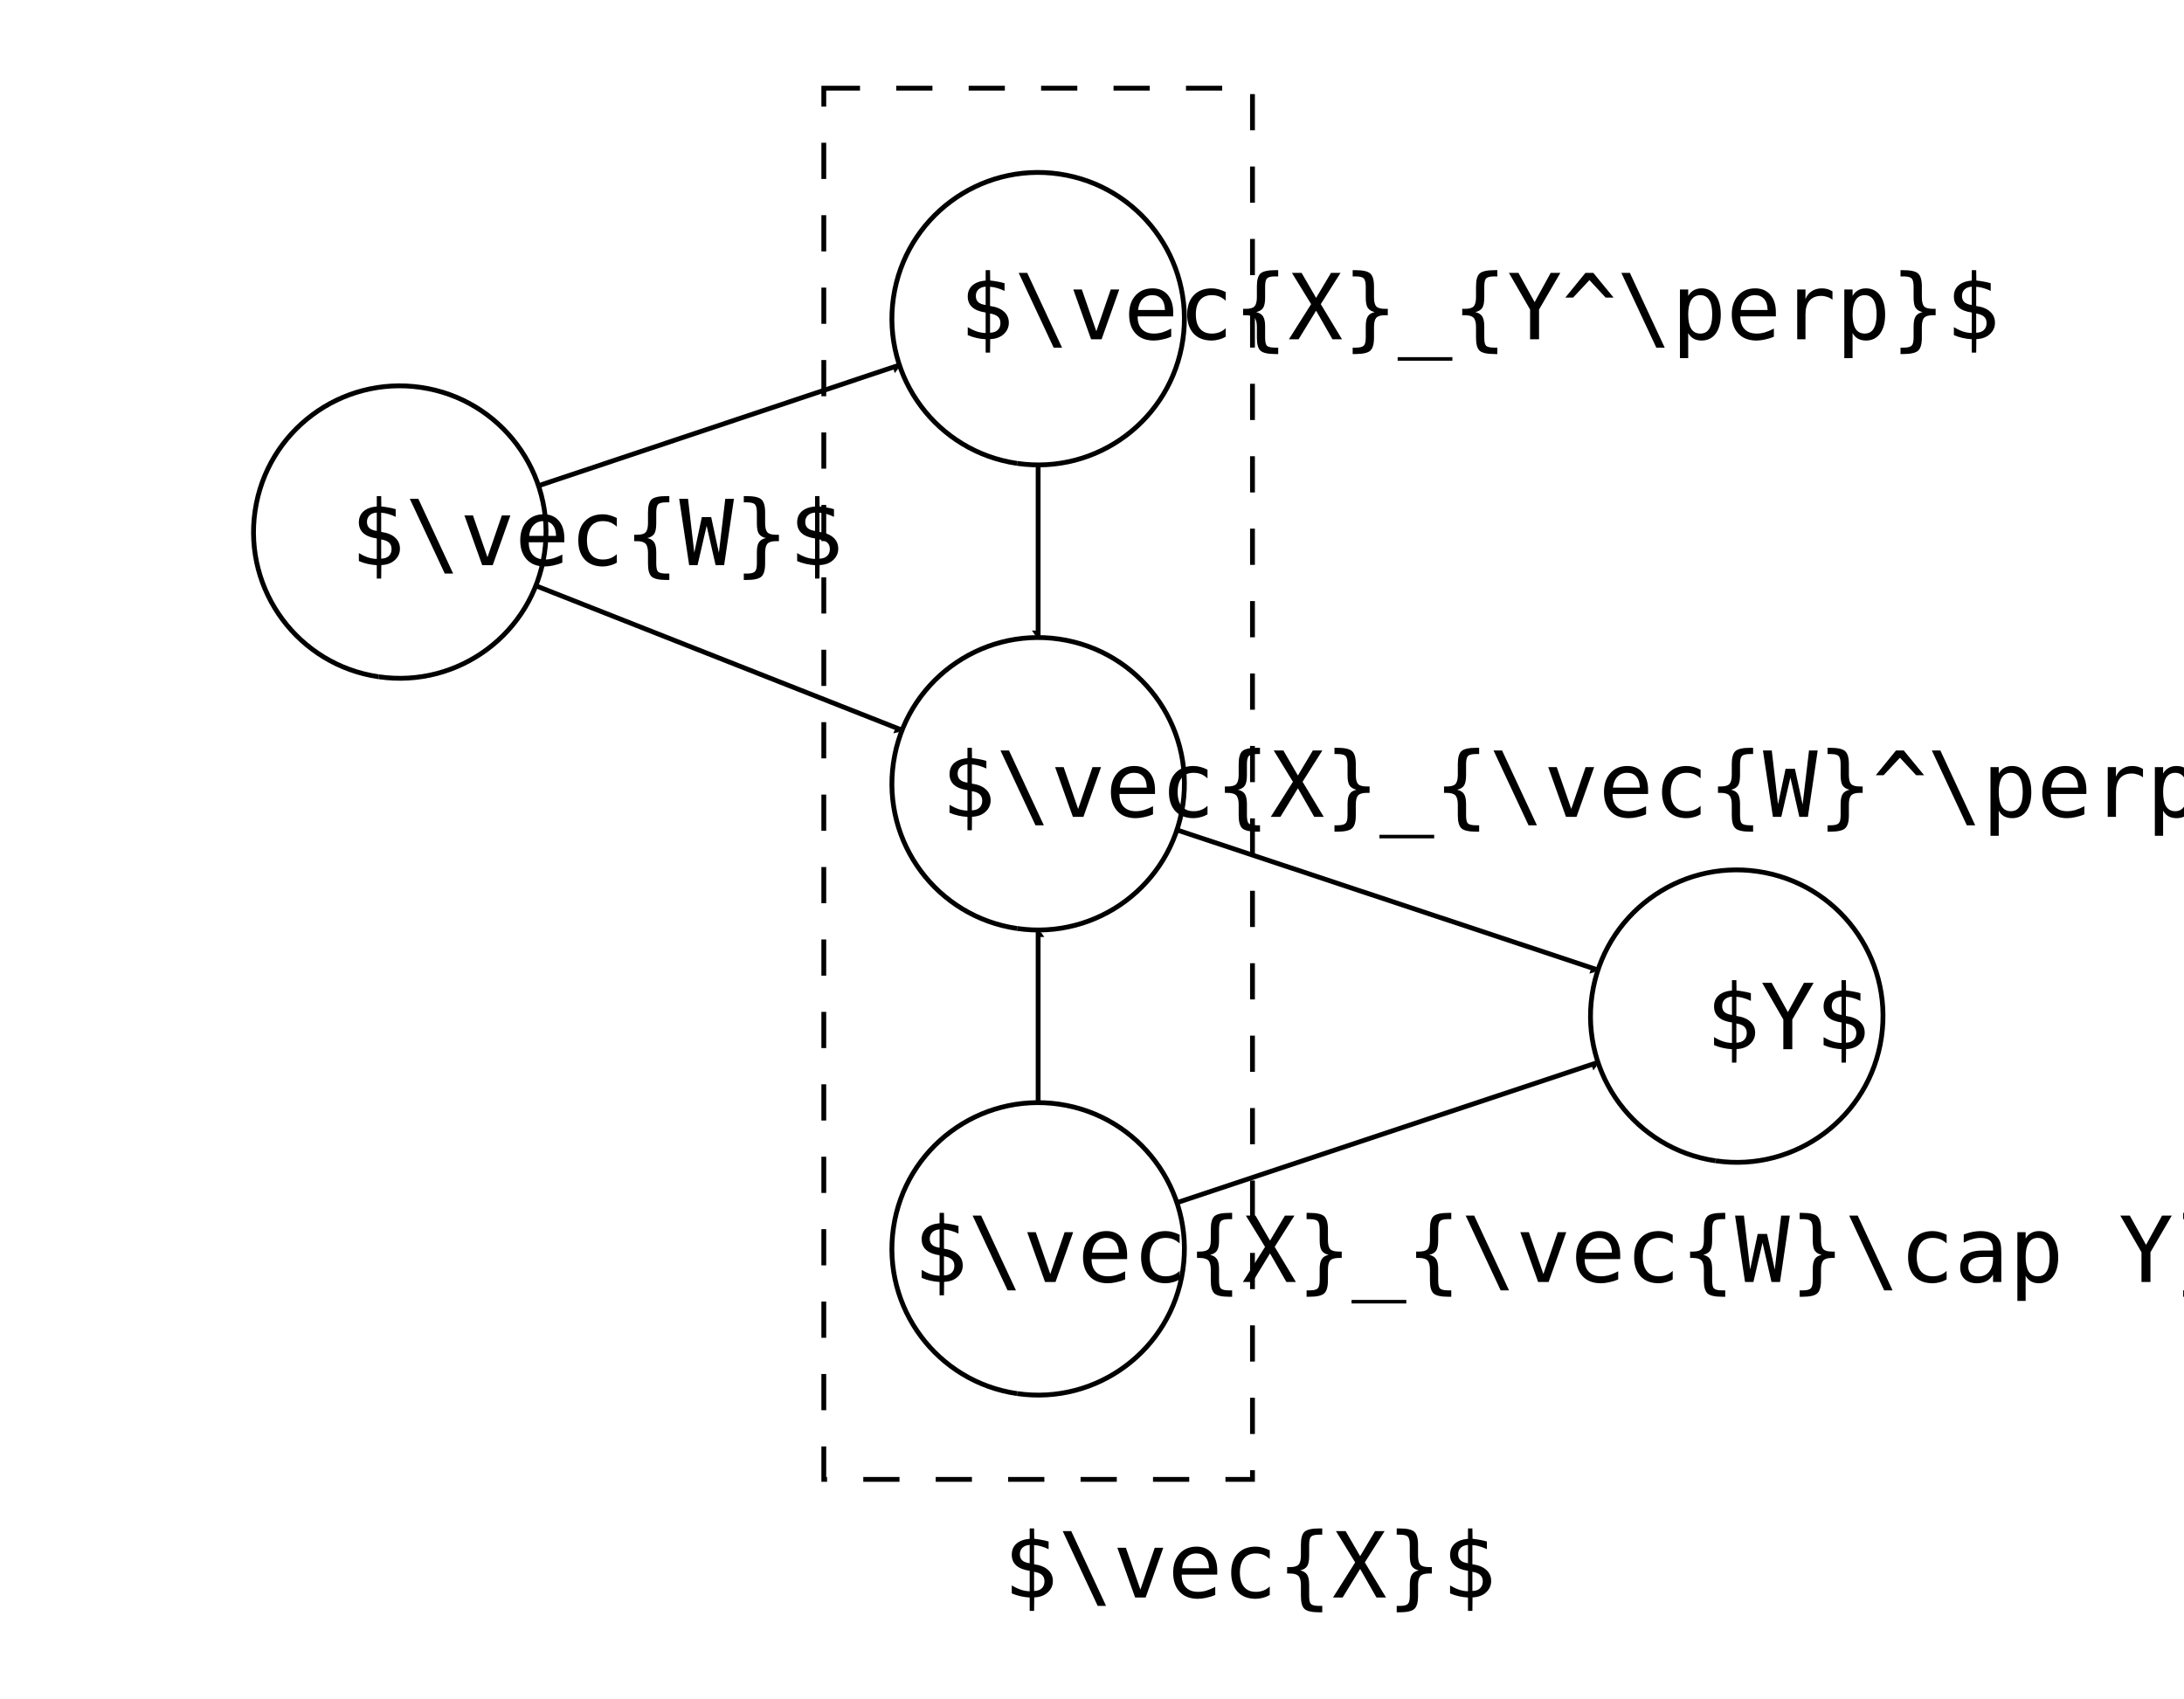
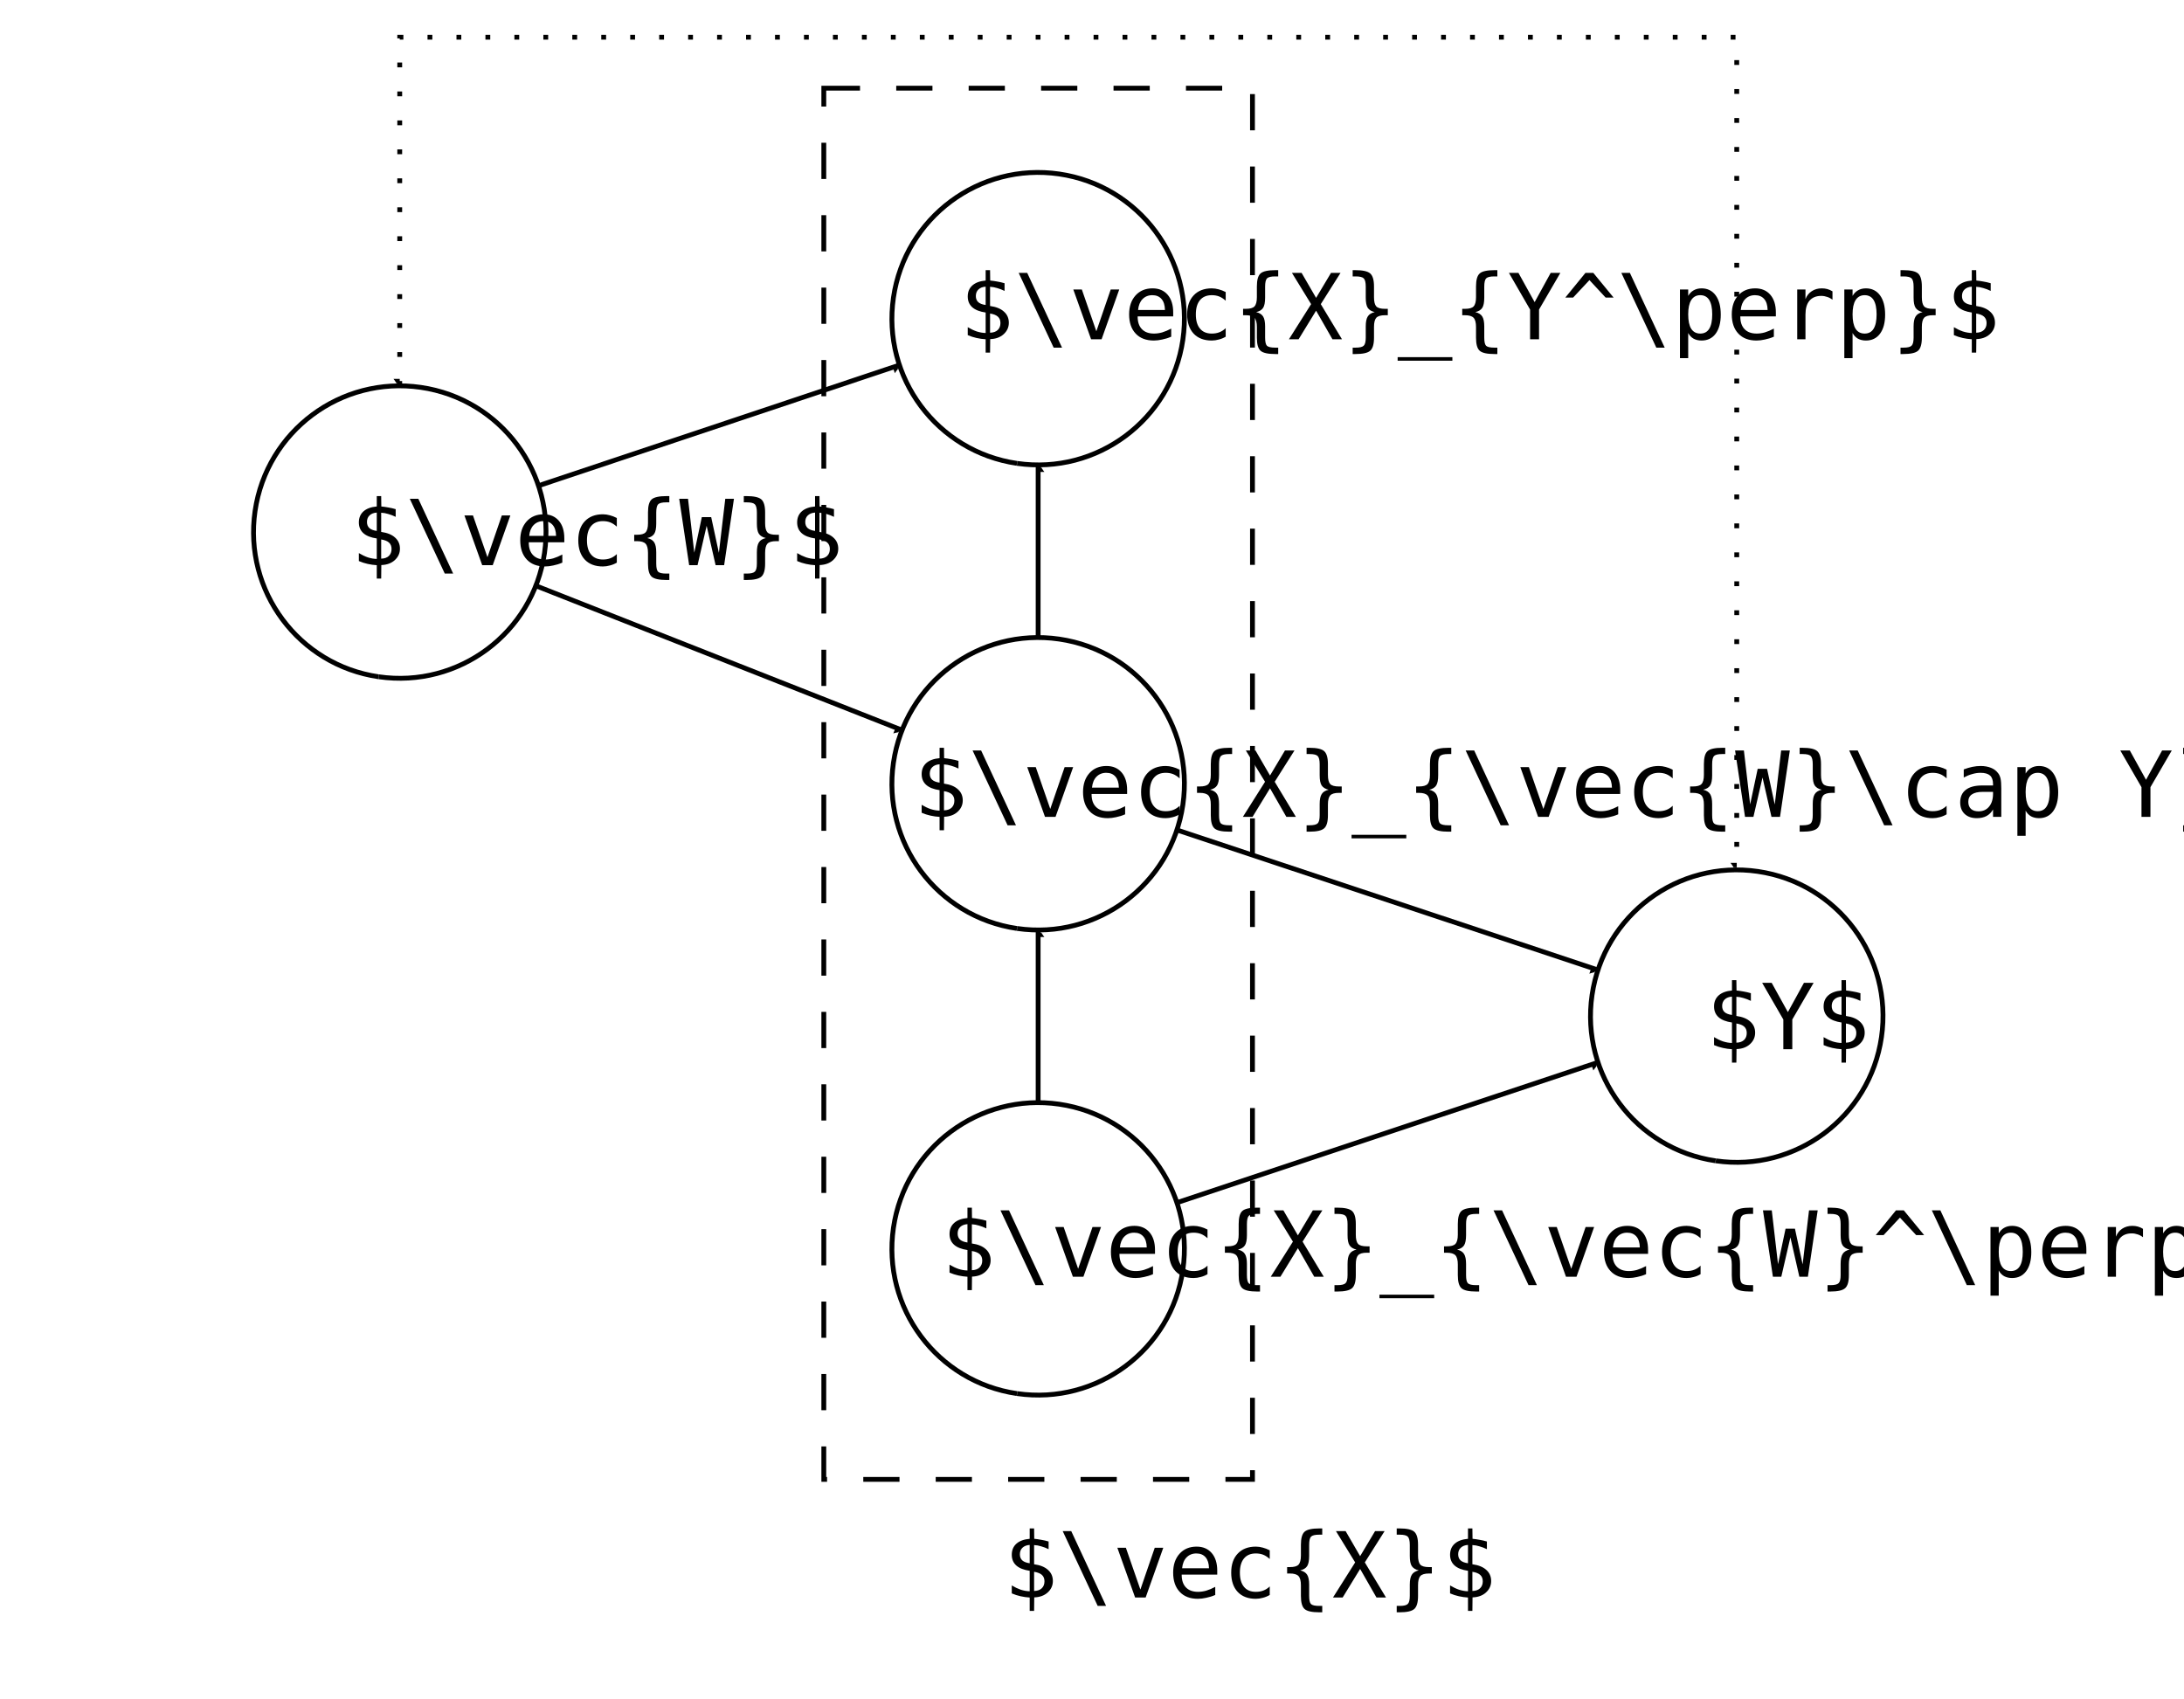
<svg xmlns="http://www.w3.org/2000/svg" width="180pt" height="140pt" viewBox="0 0 63.5 49.389" version="1.1" id="svg1">
  <defs id="defs1">
    <linearGradient id="swatch17">
      <stop style="stop-color:#332288;stop-opacity:1;" offset="0" id="stop17" />
    </linearGradient>
    <linearGradient id="swatch16">
      <stop style="stop-color:#882255;stop-opacity:1;" offset="0" id="stop16" />
    </linearGradient>
    <linearGradient id="swatch15">
      <stop style="stop-color:#117733;stop-opacity:1;" offset="0" id="stop15" />
    </linearGradient>
    <linearGradient id="swatch14">
      <stop style="stop-color:#aa4499;stop-opacity:1;" offset="0" id="stop14" />
    </linearGradient>
    <linearGradient id="swatch13">
      <stop style="stop-color:#44aa99;stop-opacity:1;" offset="0" id="stop13" />
    </linearGradient>
    <linearGradient id="swatch12">
      <stop style="stop-color:#cc6677;stop-opacity:1;" offset="0" id="stop12" />
    </linearGradient>
    <linearGradient id="swatch11">
      <stop style="stop-color:#88ccee;stop-opacity:1;" offset="0" id="stop11" />
    </linearGradient>
    <linearGradient id="swatch10">
      <stop style="stop-color:#ddcc77;stop-opacity:1;" offset="0" id="stop10" />
    </linearGradient>
    <linearGradient id="swatch9">
      <stop style="stop-color:#cc79a7;stop-opacity:0.2;" offset="0" id="stop9" />
    </linearGradient>
    <linearGradient id="swatch8">
      <stop style="stop-color:#d55e00;stop-opacity:0.2;" offset="0" id="stop8" />
    </linearGradient>
    <linearGradient id="swatch7">
      <stop style="stop-color:#0072b2;stop-opacity:0.2;" offset="0" id="stop7" />
    </linearGradient>
    <linearGradient id="swatch6">
      <stop style="stop-color:#f0e442;stop-opacity:0.26;" offset="0" id="stop6" />
    </linearGradient>
    <linearGradient id="swatch5">
      <stop style="stop-color:#009e73;stop-opacity:0.2;" offset="0" id="stop5" />
    </linearGradient>
    <linearGradient id="swatch4">
      <stop style="stop-color:#56b4e9;stop-opacity:0.2;" offset="0" id="stop4" />
    </linearGradient>
    <linearGradient id="swatch3">
      <stop style="stop-color:#e69f00;stop-opacity:0.2;" offset="0" id="stop3" />
    </linearGradient>
    <linearGradient id="swatch2">
      <stop style="stop-color:#ffffff;stop-opacity:1;" offset="0" id="stop2" />
    </linearGradient>
    <linearGradient id="swatch1" gradientTransform="matrix(0.6609478,0,0,0.6609478,0.02499579,6.638266)">
      <stop style="stop-color:#000000;stop-opacity:1;" offset="0" id="stop1" />
    </linearGradient>
    <marker id="tikz-arrow-0.53080004" orient="auto-start-reverse" refX="1.45" refY="0" markerWidth="0.911" markerHeight="1.69">
      <g transform="scale(2.153529)" id="g1">
        <path style="fill:none;stroke:#000000;stroke-width:0.6;stroke-linecap:round;stroke-linejoin:round;stroke-miterlimit:10;stroke-dasharray:none;stroke-opacity:1" d="M -1.554,2.072 C -1.425,1.295 0,0.13 0.389,0 0,-0.13 -1.425,-1.295 -1.554,-2.072" id="path1-2" />
      </g>
    </marker>
    <marker id="tikz-arrow-0.53080004-2" orient="auto-start-reverse" refX="0.45" refY="0" markerWidth="0.911" markerHeight="1.69">
      <g transform="scale(2.153529)" id="g1-9">
        <path style="fill:none;stroke:#000000;stroke-width:0.6;stroke-linecap:round;stroke-linejoin:round;stroke-miterlimit:10;stroke-dasharray:none;stroke-opacity:1" d="M -1.554,2.072 C -1.425,1.295 0,0.13 0.389,0 0,-0.13 -1.425,-1.295 -1.554,-2.072" id="path1-10" />
      </g>
    </marker>
    <marker id="tikz-arrow-0.53080004-0" orient="auto-start-reverse" refX="0.45" refY="0" markerWidth="0.911" markerHeight="1.69">
      <g transform="scale(2.153529)" id="g1-0">
        <path style="fill:none;stroke:#000000;stroke-width:0.6;stroke-linecap:round;stroke-linejoin:round;stroke-miterlimit:10;stroke-dasharray:none;stroke-opacity:1" d="M -1.554,2.072 C -1.425,1.295 0,0.13 0.389,0 0,-0.13 -1.425,-1.295 -1.554,-2.072" id="path1-3" />
      </g>
    </marker>
    <marker id="tikz-arrow-0.53080004-9" orient="auto-start-reverse" refX="0.45" refY="0" markerWidth="0.911" markerHeight="1.69">
      <g transform="scale(2.153529)" id="g1-8">
        <path style="fill:none;stroke:#000000;stroke-width:0.6;stroke-linecap:round;stroke-linejoin:round;stroke-miterlimit:10;stroke-dasharray:none;stroke-opacity:1" d="M -1.554,2.072 C -1.425,1.295 0,0.13 0.389,0 0,-0.13 -1.425,-1.295 -1.554,-2.072" id="path1-69" />
      </g>
    </marker>
    <marker id="tikz-arrow-0.53080004-6" orient="auto-start-reverse" refX="0.45" refY="0" markerWidth="0.911" markerHeight="1.69">
      <g transform="scale(2.153529)" id="g1-4">
        <path style="fill:none;stroke:#000000;stroke-width:0.6;stroke-linecap:round;stroke-linejoin:round;stroke-miterlimit:10;stroke-dasharray:none;stroke-opacity:1" d="M -1.554,2.072 C -1.425,1.295 0,0.13 0.389,0 0,-0.13 -1.425,-1.295 -1.554,-2.072" id="path1-4" />
      </g>
    </marker>
    <marker id="tikz-arrow-0.53080004-03" orient="auto-start-reverse" refX="0.45" refY="0" markerWidth="0.911" markerHeight="1.69">
      <g transform="scale(2.153529)" id="g1-1">
        <path style="fill:none;stroke:#000000;stroke-width:0.6;stroke-linecap:round;stroke-linejoin:round;stroke-miterlimit:10;stroke-dasharray:none;stroke-opacity:1" d="M -1.554,2.072 C -1.425,1.295 0,0.13 0.389,0 0,-0.13 -1.425,-1.295 -1.554,-2.072" id="path1-15" />
      </g>
    </marker>
    <marker id="tikz-arrow-0.53080004-4" orient="auto-start-reverse" refX="0.45" refY="0" markerWidth="0.911" markerHeight="1.69">
      <g transform="scale(2.153529)" id="g1-93">
        <path style="fill:none;stroke:#000000;stroke-width:0.6;stroke-linecap:round;stroke-linejoin:round;stroke-miterlimit:10;stroke-dasharray:none;stroke-opacity:1" d="M -1.554,2.072 C -1.425,1.295 0,0.13 0.389,0 0,-0.13 -1.425,-1.295 -1.554,-2.072" id="path1-0" />
      </g>
    </marker>
+     <marker id="tikz-arrow-0.53080004-7" orient="auto-start-reverse" refX="0.45" refY="0" markerWidth="0.911" markerHeight="1.69">
+       <g transform="scale(2.153529)" id="g1-13">
+         <path style="fill:none;stroke:#000000;stroke-width:0.6;stroke-linecap:round;stroke-linejoin:round;stroke-miterlimit:10;stroke-dasharray:none;stroke-opacity:1" d="M -1.554,2.072 C -1.425,1.295 0,0.13 0.389,0 0,-0.13 -1.425,-1.295 -1.554,-2.072" id="path1-8" />
+       </g>
+     </marker>
+     <marker id="tikz-arrow-0.53080004-1" orient="auto-start-reverse" refX="0.45" refY="0" markerWidth="0.911" markerHeight="1.69">
+       <g transform="scale(2.153529)" id="g1-5">
+         <path style="fill:none;stroke:#000000;stroke-width:0.6;stroke-linecap:round;stroke-linejoin:round;stroke-miterlimit:10;stroke-dasharray:none;stroke-opacity:1" d="M -1.554,2.072 C -1.425,1.295 0,0.13 0.389,0 0,-0.13 -1.425,-1.295 -1.554,-2.072" id="path1-35" />
+       </g>
+     </marker>
+     <marker id="tikz-arrow-0.53080004-3" orient="auto-start-reverse" refX="0.45" refY="0" markerWidth="0.911" markerHeight="1.69">
+       <g transform="scale(2.153529)" id="g1-80">
+         <path style="fill:none;stroke:#000000;stroke-width:0.6;stroke-linecap:round;stroke-linejoin:round;stroke-miterlimit:10;stroke-dasharray:none;stroke-opacity:1" d="M -1.554,2.072 C -1.425,1.295 0,0.13 0.389,0 0,-0.13 -1.425,-1.295 -1.554,-2.072" id="path1-24" />
+       </g>
+     </marker>
  </defs>
  <g id="layer1">
    <path style="font-variation-settings:normal;opacity:1;vector-effect:none;fill:none;fill-opacity:1;fill-rule:evenodd;stroke:#000000;stroke-width:0.14;stroke-linecap:butt;stroke-linejoin:miter;stroke-miterlimit:4;stroke-dasharray:none;stroke-dashoffset:0;stroke-opacity:1;-inkscape-stroke:none;marker-start:none;marker-end:none;stop-color:#000000;stop-opacity:1" id="path1" d="m 11.008,19.679 a 4.252,4.252 0 0 1 -3.592,-4.821 4.252,4.252 0 0 1 4.82,-3.594 4.252,4.252 0 0 1 3.595,4.819 4.252,4.252 0 0 1 -4.818,3.596" />
    <text xml:space="preserve" style="font-style:normal;font-variant:normal;font-weight:normal;font-stretch:normal;font-size:10px;line-height:normal;font-family:monospace;-inkscape-font-specification:'monospace, Normal';font-variant-ligatures:normal;font-variant-position:normal;font-variant-caps:normal;font-variant-numeric:normal;font-variant-alternates:normal;font-variant-east-asian:normal;font-feature-settings:normal;font-variation-settings:normal;text-indent:0;text-align:start;text-decoration-line:none;text-decoration-style:solid;text-decoration-color:#000000;letter-spacing:normal;word-spacing:normal;text-transform:none;writing-mode:lr-tb;direction:ltr;text-orientation:mixed;dominant-baseline:auto;baseline-shift:baseline;text-anchor:start;white-space:normal;shape-padding:0;shape-margin:0;inline-size:0;opacity:1;vector-effect:none;fill:#000000;fill-opacity:1;stroke:none;stroke-width:1;stroke-linecap:butt;stroke-linejoin:miter;stroke-miterlimit:4;stroke-dasharray:none;stroke-dashoffset:0;stroke-opacity:1;-inkscape-stroke:none;stop-color:#000000;stop-opacity:1" x="98.741" y="75.508" id="text1" transform="matrix(0.2645833,0,0,0.2645833,-15.93565,-3.543667)">
      <tspan id="tspan1" x="98.741" y="75.508">$\vec{W}$</tspan>
    </text>
    <path style="font-variation-settings:normal;vector-effect:none;fill:none;fill-opacity:1;fill-rule:evenodd;stroke:#000000;stroke-width:0.14;stroke-linecap:butt;stroke-linejoin:miter;stroke-miterlimit:4;stroke-dasharray:none;stroke-dashoffset:0;stroke-opacity:1;-inkscape-stroke:none;marker-start:none;marker-end:none;stop-color:#000000" id="path1-7" d="m 49.881,33.754 a 4.252,4.252 0 0 1 -3.592,-4.821 4.252,4.252 0 0 1 4.82,-3.594 4.252,4.252 0 0 1 3.595,4.819 4.252,4.252 0 0 1 -4.818,3.596" />
    <text xml:space="preserve" style="font-style:normal;font-variant:normal;font-weight:normal;font-stretch:normal;font-size:10px;line-height:normal;font-family:monospace;-inkscape-font-specification:'monospace, Normal';font-variant-ligatures:normal;font-variant-position:normal;font-variant-caps:normal;font-variant-numeric:normal;font-variant-alternates:normal;font-variant-east-asian:normal;font-feature-settings:normal;font-variation-settings:normal;text-indent:0;text-align:start;text-decoration-line:none;text-decoration-style:solid;text-decoration-color:#000000;letter-spacing:normal;word-spacing:normal;text-transform:none;writing-mode:lr-tb;direction:ltr;text-orientation:mixed;dominant-baseline:auto;baseline-shift:baseline;text-anchor:start;white-space:normal;shape-padding:0;shape-margin:0;inline-size:0;vector-effect:none;fill:#000000;fill-opacity:1;stroke:none;stroke-width:1;stroke-linecap:butt;stroke-linejoin:miter;stroke-miterlimit:4;stroke-dasharray:none;stroke-dashoffset:0;stroke-opacity:1;-inkscape-stroke:none;stop-color:#000000" x="98.741" y="75.508" id="text1-1" transform="matrix(0.2645833,0,0,0.2645833,23.46677,10.53088)">
      <tspan id="tspan1-93" x="98.741" y="75.508">$Y$</tspan>
    </text>
-     <text xml:space="preserve" style="font-style:normal;font-variant:normal;font-weight:normal;font-stretch:normal;font-size:10px;line-height:normal;font-family:monospace;-inkscape-font-specification:'monospace, Normal';font-variant-ligatures:normal;font-variant-position:normal;font-variant-caps:normal;font-variant-numeric:normal;font-variant-alternates:normal;font-variant-east-asian:normal;font-feature-settings:normal;font-variation-settings:normal;text-indent:0;text-align:start;text-decoration-line:none;text-decoration-style:solid;text-decoration-color:#000000;letter-spacing:normal;word-spacing:normal;text-transform:none;writing-mode:lr-tb;direction:ltr;text-orientation:mixed;dominant-baseline:auto;baseline-shift:baseline;text-anchor:start;white-space:normal;shape-padding:0;shape-margin:0;inline-size:0;vector-effect:none;fill:#000000;fill-opacity:1;stroke:none;stroke-width:1;stroke-linecap:butt;stroke-linejoin:miter;stroke-miterlimit:4;stroke-dasharray:none;stroke-dashoffset:0;stroke-opacity:1;-inkscape-stroke:none;stop-color:#000000" x="98.741" y="75.508" id="text1-7" transform="matrix(0.2645833,0,0,0.2645833,1.238436,3.775151)">
+     <text xml:space="preserve" style="font-style:normal;font-variant:normal;font-weight:normal;font-stretch:normal;font-size:10px;line-height:normal;font-family:monospace;-inkscape-font-specification:'monospace, Normal';font-variant-ligatures:normal;font-variant-position:normal;font-variant-caps:normal;font-variant-numeric:normal;font-variant-alternates:normal;font-variant-east-asian:normal;font-feature-settings:normal;font-variation-settings:normal;text-indent:0;text-align:start;text-decoration-line:none;text-decoration-style:solid;text-decoration-color:#000000;letter-spacing:normal;word-spacing:normal;text-transform:none;writing-mode:lr-tb;direction:ltr;text-orientation:mixed;dominant-baseline:auto;baseline-shift:baseline;text-anchor:start;white-space:normal;shape-padding:0;shape-margin:0;inline-size:0;vector-effect:none;fill:#000000;fill-opacity:1;stroke:none;stroke-width:1;stroke-linecap:butt;stroke-linejoin:miter;stroke-miterlimit:4;stroke-dasharray:none;stroke-dashoffset:0;stroke-opacity:1;-inkscape-stroke:none;stop-color:#000000" x="98.741" y="75.508" id="text1-7" transform="matrix(0.2645833,0,0,0.2645833,1.238436,17.1469)">
      <tspan id="tspan1-9" x="98.741" y="75.508">$\vec{X}_{\vec{W}^\perp}$</tspan>
    </text>
-     <text xml:space="preserve" style="font-style:normal;font-variant:normal;font-weight:normal;font-stretch:normal;font-size:10px;line-height:normal;font-family:monospace;-inkscape-font-specification:'monospace, Normal';font-variant-ligatures:normal;font-variant-position:normal;font-variant-caps:normal;font-variant-numeric:normal;font-variant-alternates:normal;font-variant-east-asian:normal;font-feature-settings:normal;font-variation-settings:normal;text-indent:0;text-align:start;text-decoration-line:none;text-decoration-style:solid;text-decoration-color:#000000;letter-spacing:normal;word-spacing:normal;text-transform:none;writing-mode:lr-tb;direction:ltr;text-orientation:mixed;dominant-baseline:auto;baseline-shift:baseline;text-anchor:start;white-space:normal;shape-padding:0;shape-margin:0;inline-size:0;vector-effect:none;fill:#000000;fill-opacity:1;stroke:none;stroke-width:1;stroke-linecap:butt;stroke-linejoin:miter;stroke-miterlimit:4;stroke-dasharray:none;stroke-dashoffset:0;stroke-opacity:1;-inkscape-stroke:none;stop-color:#000000" x="98.741" y="75.508" id="text1-7-7" transform="matrix(0.2645833,0,0,0.2645833,0.4278806,17.299)">
+     <text xml:space="preserve" style="font-style:normal;font-variant:normal;font-weight:normal;font-stretch:normal;font-size:10px;line-height:normal;font-family:monospace;-inkscape-font-specification:'monospace, Normal';font-variant-ligatures:normal;font-variant-position:normal;font-variant-caps:normal;font-variant-numeric:normal;font-variant-alternates:normal;font-variant-east-asian:normal;font-feature-settings:normal;font-variation-settings:normal;text-indent:0;text-align:start;text-decoration-line:none;text-decoration-style:solid;text-decoration-color:#000000;letter-spacing:normal;word-spacing:normal;text-transform:none;writing-mode:lr-tb;direction:ltr;text-orientation:mixed;dominant-baseline:auto;baseline-shift:baseline;text-anchor:start;white-space:normal;shape-padding:0;shape-margin:0;inline-size:0;vector-effect:none;fill:#000000;fill-opacity:1;stroke:none;stroke-width:1;stroke-linecap:butt;stroke-linejoin:miter;stroke-miterlimit:4;stroke-dasharray:none;stroke-dashoffset:0;stroke-opacity:1;-inkscape-stroke:none;stop-color:#000000" x="98.741" y="75.508" id="text1-7-7" transform="matrix(0.2645833,0,0,0.2645833,0.4278806,3.775151)">
      <tspan id="tspan1-9-5" x="98.741" y="75.508">$\vec{X}_{\vec{W}\cap Y}$</tspan>
    </text>
    <path style="font-variation-settings:normal;vector-effect:none;fill:none;fill-opacity:1;fill-rule:evenodd;stroke:#000000;stroke-width:0.14;stroke-linecap:butt;stroke-linejoin:miter;stroke-miterlimit:4;stroke-dasharray:none;stroke-dashoffset:0;stroke-opacity:1;-inkscape-stroke:none;marker-start:none;marker-end:none;stop-color:#000000" id="path1-6" d="m 29.569,26.998 a 4.252,4.252 0 0 1 -3.592,-4.821 4.252,4.252 0 0 1 4.82,-3.594 4.252,4.252 0 0 1 3.595,4.819 4.252,4.252 0 0 1 -4.818,3.596" />
    <path style="font-variation-settings:normal;vector-effect:none;fill:none;fill-opacity:1;fill-rule:evenodd;stroke:#000000;stroke-width:0.14;stroke-linecap:butt;stroke-linejoin:miter;stroke-miterlimit:4;stroke-dasharray:none;stroke-dashoffset:0;stroke-opacity:1;-inkscape-stroke:none;marker-start:none;marker-end:none;stop-color:#000000" id="path1-6-0" d="m 29.569,40.522 a 4.252,4.252 0 0 1 -3.592,-4.821 4.252,4.252 0 0 1 4.82,-3.594 4.252,4.252 0 0 1 3.595,4.819 4.252,4.252 0 0 1 -4.818,3.596" />
    <path style="font-variation-settings:normal;vector-effect:none;fill:none;fill-opacity:1;fill-rule:evenodd;stroke:#000000;stroke-width:0.14;stroke-linecap:butt;stroke-linejoin:miter;stroke-miterlimit:4;stroke-dasharray:none;stroke-dashoffset:0;stroke-opacity:1;-inkscape-stroke:none;marker-start:none;marker-end:none;stop-color:#000000" id="path1-1" d="m 29.569,13.474 a 4.252,4.252 0 0 1 -3.592,-4.821 4.252,4.252 0 0 1 4.82,-3.594 4.252,4.252 0 0 1 3.595,4.819 4.252,4.252 0 0 1 -4.818,3.596" />
    <text xml:space="preserve" style="font-style:normal;font-variant:normal;font-weight:normal;font-stretch:normal;font-size:10px;line-height:normal;font-family:monospace;-inkscape-font-specification:'monospace, Normal';font-variant-ligatures:normal;font-variant-position:normal;font-variant-caps:normal;font-variant-numeric:normal;font-variant-alternates:normal;font-variant-east-asian:normal;font-feature-settings:normal;font-variation-settings:normal;text-indent:0;text-align:start;text-decoration-line:none;text-decoration-style:solid;text-decoration-color:#000000;letter-spacing:normal;word-spacing:normal;text-transform:none;writing-mode:lr-tb;direction:ltr;text-orientation:mixed;dominant-baseline:auto;baseline-shift:baseline;text-anchor:start;white-space:normal;shape-padding:0;shape-margin:0;inline-size:0;vector-effect:none;fill:#000000;fill-opacity:1;stroke:none;stroke-width:1;stroke-linecap:butt;stroke-linejoin:miter;stroke-miterlimit:4;stroke-dasharray:none;stroke-dashoffset:0;stroke-opacity:1;-inkscape-stroke:none;stop-color:#000000" x="98.741" y="75.508" id="text1-39" transform="matrix(0.2645833,0,0,0.2645833,1.767601,-10.11336)">
      <tspan id="tspan1-7" x="98.741" y="75.508">$\vec{X}_{Y^\perp}$</tspan>
    </text>
    <path style="fill:none;fill-opacity:1;fill-rule:evenodd;stroke:#000000;stroke-width:0.14;stroke-linecap:butt;stroke-linejoin:miter;stroke-dasharray:none;stroke-opacity:1;marker-start:none;marker-end:url(#tikz-arrow-0.53080004)" d="m 15.578,17.032 10.651,4.2" id="path5" />
    <path style="fill:none;fill-opacity:1;fill-rule:evenodd;stroke:#000000;stroke-width:0.14;stroke-linecap:butt;stroke-linejoin:miter;stroke-dasharray:none;stroke-opacity:1;marker-start:none;marker-end:url(#tikz-arrow-0.53080004)" d="M 15.655,14.124 26.152,10.615" id="path6" />
    <path style="fill:none;fill-opacity:1;fill-rule:evenodd;stroke:#000000;stroke-width:0.14;stroke-linecap:butt;stroke-linejoin:miter;stroke-dasharray:none;stroke-opacity:1;marker-start:none;marker-end:url(#tikz-arrow-0.53080004)" d="m 30.184,32.063 0,-5.02" id="path7" />
-     <path style="fill:none;fill-opacity:1;fill-rule:evenodd;stroke:#000000;stroke-width:0.14;stroke-linecap:butt;stroke-linejoin:miter;stroke-dasharray:none;stroke-opacity:1;marker-start:none;marker-end:url(#tikz-arrow-0.53080004)" d="m 30.184,13.519 0,5.02" id="path8" />
+     <path style="fill:none;fill-opacity:1;fill-rule:evenodd;stroke:black;stroke-width:0.14;stroke-linecap:butt;stroke-linejoin:miter;stroke-dasharray:none;stroke-opacity:1;marker-start:url(#tikz-arrow-0.53080004);marker-end:none;strike-linecap:butt" d="m 30.184,13.519 0,5.02" id="path8" />
    <path style="fill:none;fill-opacity:1;fill-rule:evenodd;stroke:#000000;stroke-width:0.14;stroke-linecap:butt;stroke-linejoin:miter;stroke-dasharray:none;stroke-opacity:1;marker-start:none;marker-end:url(#tikz-arrow-0.53080004)" d="m 34.218,24.133 12.243,4.072" id="path9" />
    <path style="fill:none;fill-opacity:1;fill-rule:evenodd;stroke:#000000;stroke-width:0.14;stroke-linecap:butt;stroke-linejoin:miter;stroke-dasharray:none;stroke-opacity:1;marker-start:none;marker-end:url(#tikz-arrow-0.53080004)" d="M 34.218,34.971 46.462,30.891" id="path10" />
    <rect style="font-variation-settings:normal;opacity:1;vector-effect:none;fill:none;fill-opacity:1;fill-rule:evenodd;stroke:#000000;stroke-width:0.14;stroke-linecap:butt;stroke-linejoin:miter;stroke-miterlimit:4;stroke-dasharray:1.053, 1.053;stroke-dashoffset:0;stroke-opacity:1;-inkscape-stroke:none;marker-start:none;marker-end:none;stop-color:#000000;stop-opacity:1" id="rect10" width="12.464" height="40.453" x="23.952" y="2.564" />
    <text xml:space="preserve" style="font-style:normal;font-variant:normal;font-weight:normal;font-stretch:normal;font-size:10px;line-height:normal;font-family:monospace;-inkscape-font-specification:'monospace, Normal';font-variant-ligatures:normal;font-variant-position:normal;font-variant-caps:normal;font-variant-numeric:normal;font-variant-alternates:normal;font-variant-east-asian:normal;font-feature-settings:normal;font-variation-settings:normal;text-indent:0;text-align:start;text-decoration-line:none;text-decoration-style:solid;text-decoration-color:#000000;letter-spacing:normal;word-spacing:normal;text-transform:none;writing-mode:lr-tb;direction:ltr;text-orientation:mixed;dominant-baseline:auto;baseline-shift:baseline;text-anchor:start;white-space:normal;shape-padding:0;shape-margin:0;inline-size:0;opacity:1;vector-effect:none;fill:#000000;fill-opacity:1;stroke:none;stroke-width:1;stroke-linecap:butt;stroke-linejoin:miter;stroke-miterlimit:4;stroke-dasharray:none;stroke-dashoffset:0;stroke-opacity:1;-inkscape-stroke:none;stop-color:#000000;stop-opacity:1" x="134.858" y="27.995" id="text10" transform="matrix(0.2645833,0,0,0.2645833,-6.507953,39.04608)">
      <tspan id="tspan10" x="134.858" y="27.995">$\vec{X}$</tspan>
    </text>
+     <path style="font-variation-settings:normal;opacity:1;vector-effect:none;fill:none;fill-opacity:1;stroke:black;stroke-width:0.14;stroke-linecap:butt;stroke-linejoin:miter;stroke-miterlimit:4;stroke-dasharray:0.14,0.702;stroke-dashoffset:0;stroke-opacity:1;-inkscape-stroke:none;marker-start:url(#tikz-arrow-0.53080004);marker-end:url(#tikz-arrow-0.53080004);stop-color:#000000;stop-opacity:1;strike-linecap:butt" d="M 11.622,11.22 V 1.082 H 50.496 l 0,24.212" id="path3" />
  </g>
</svg>
